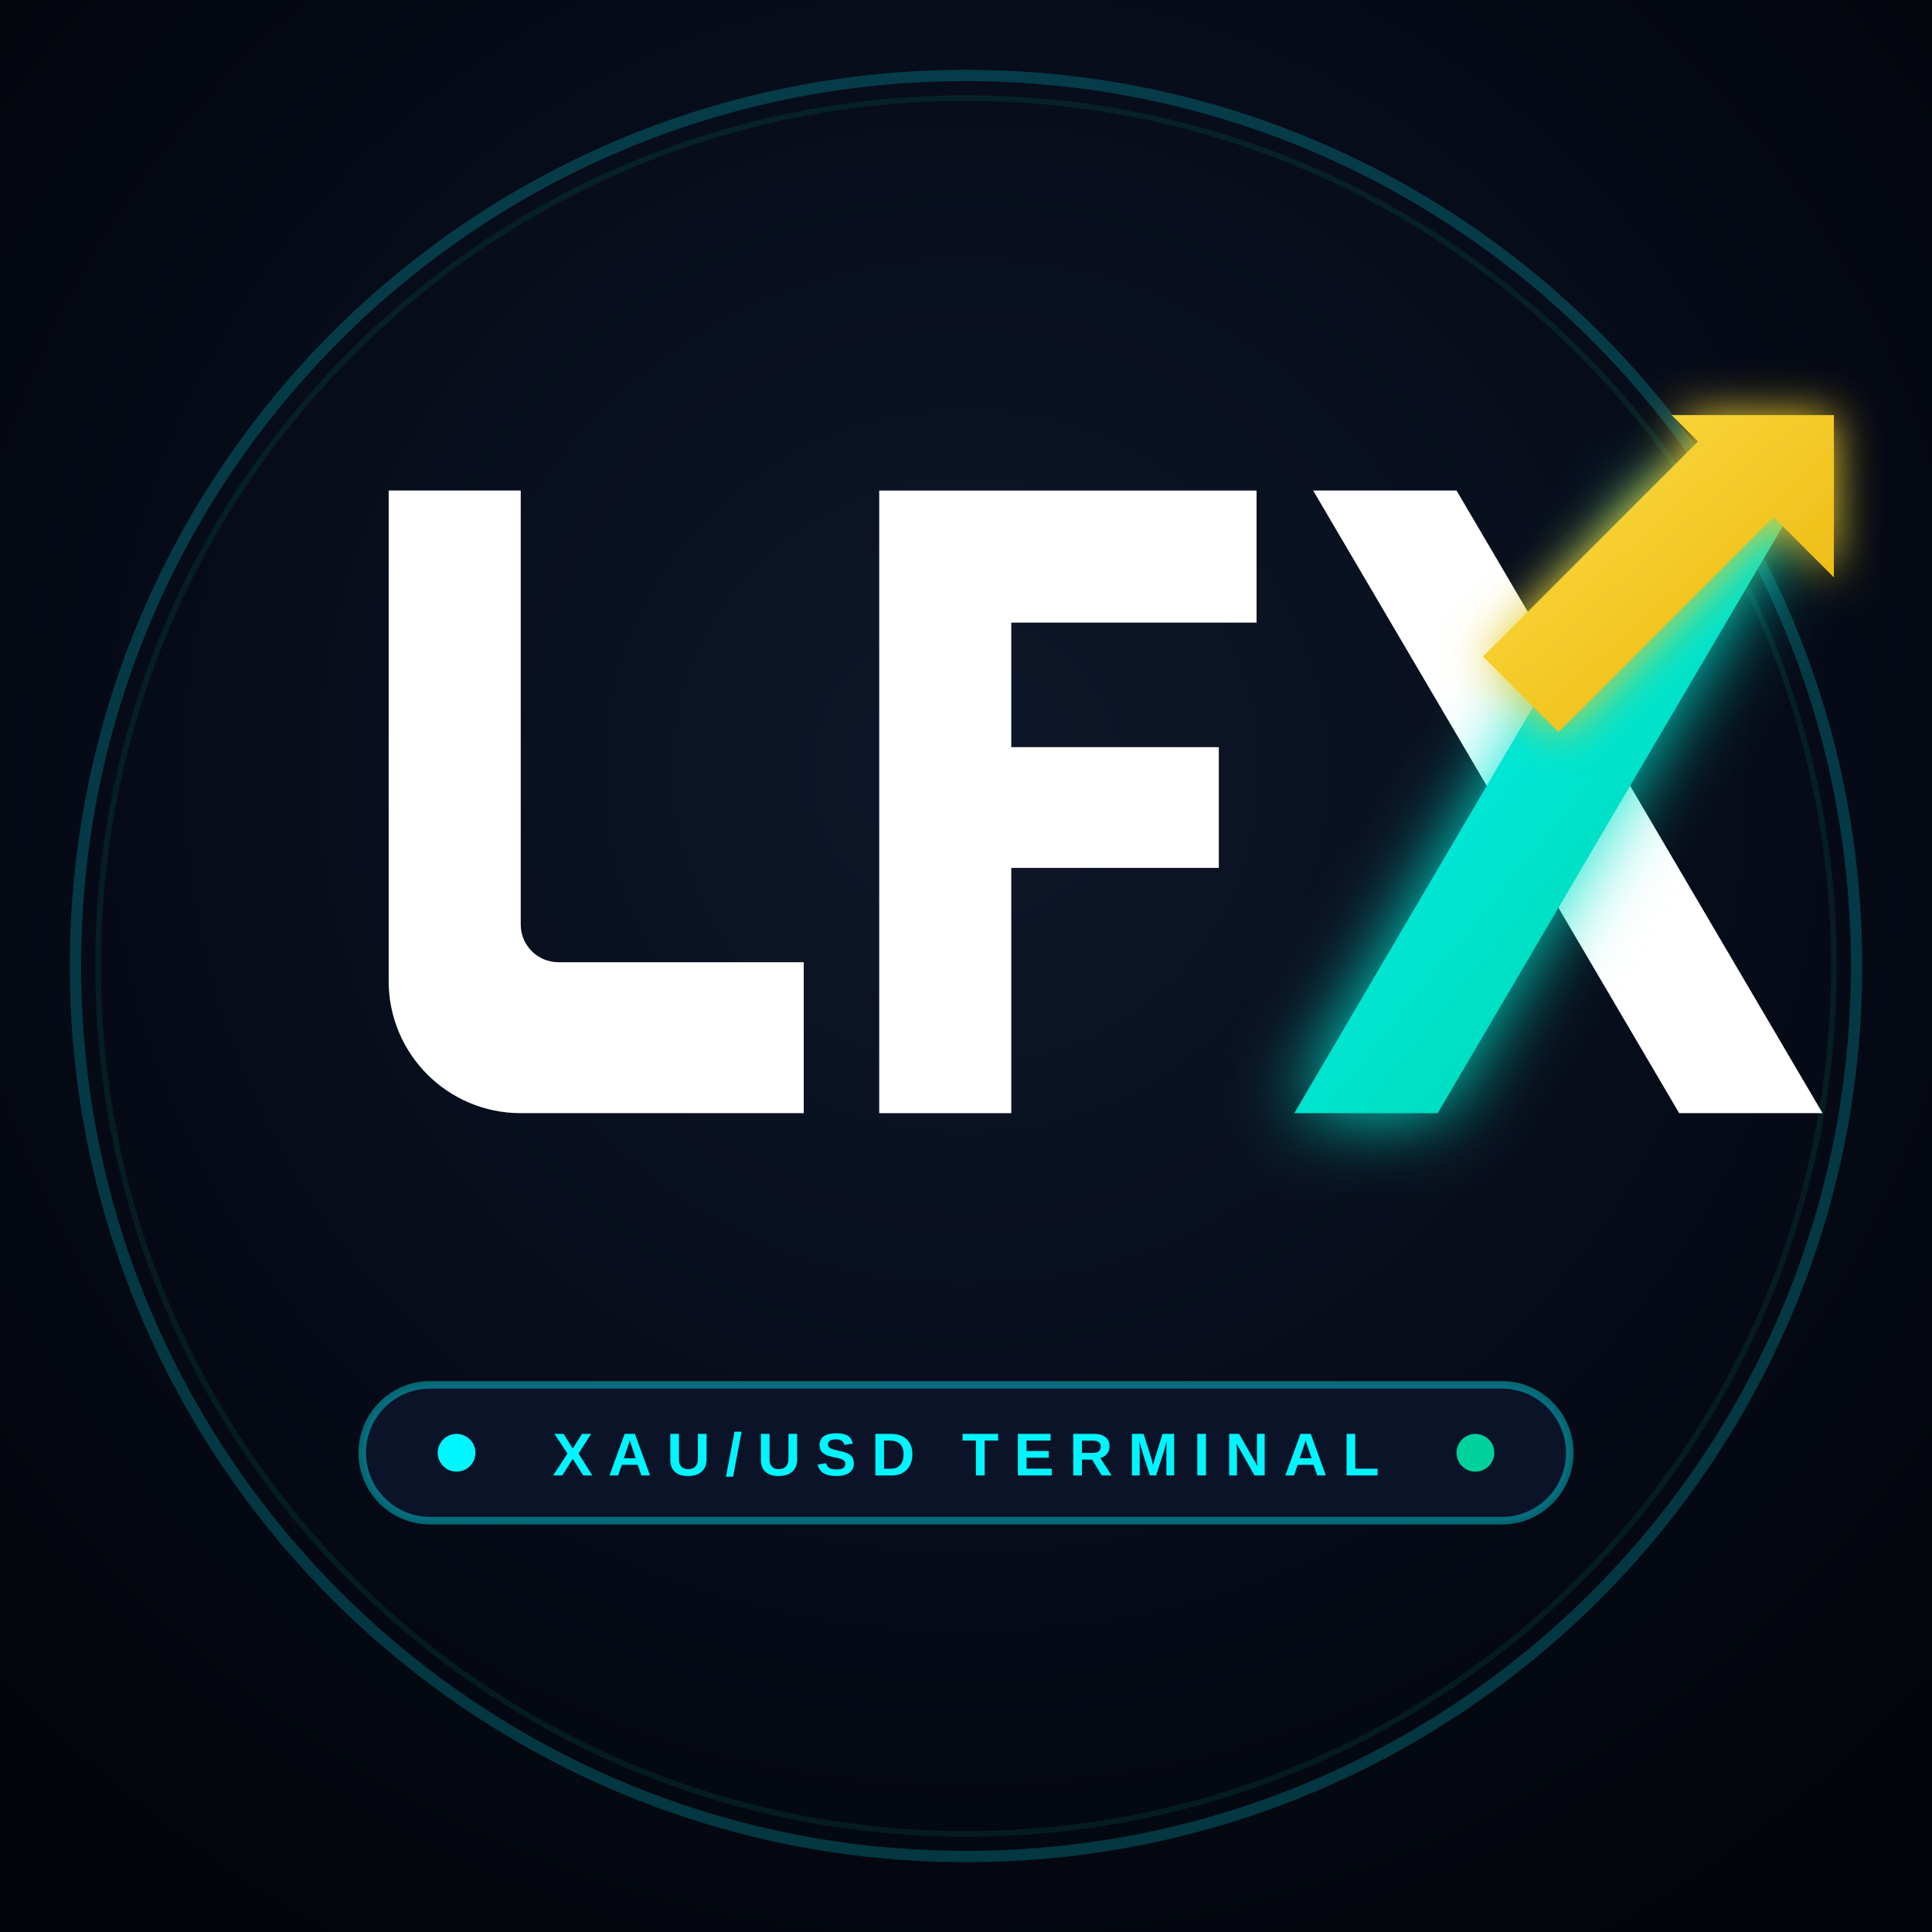
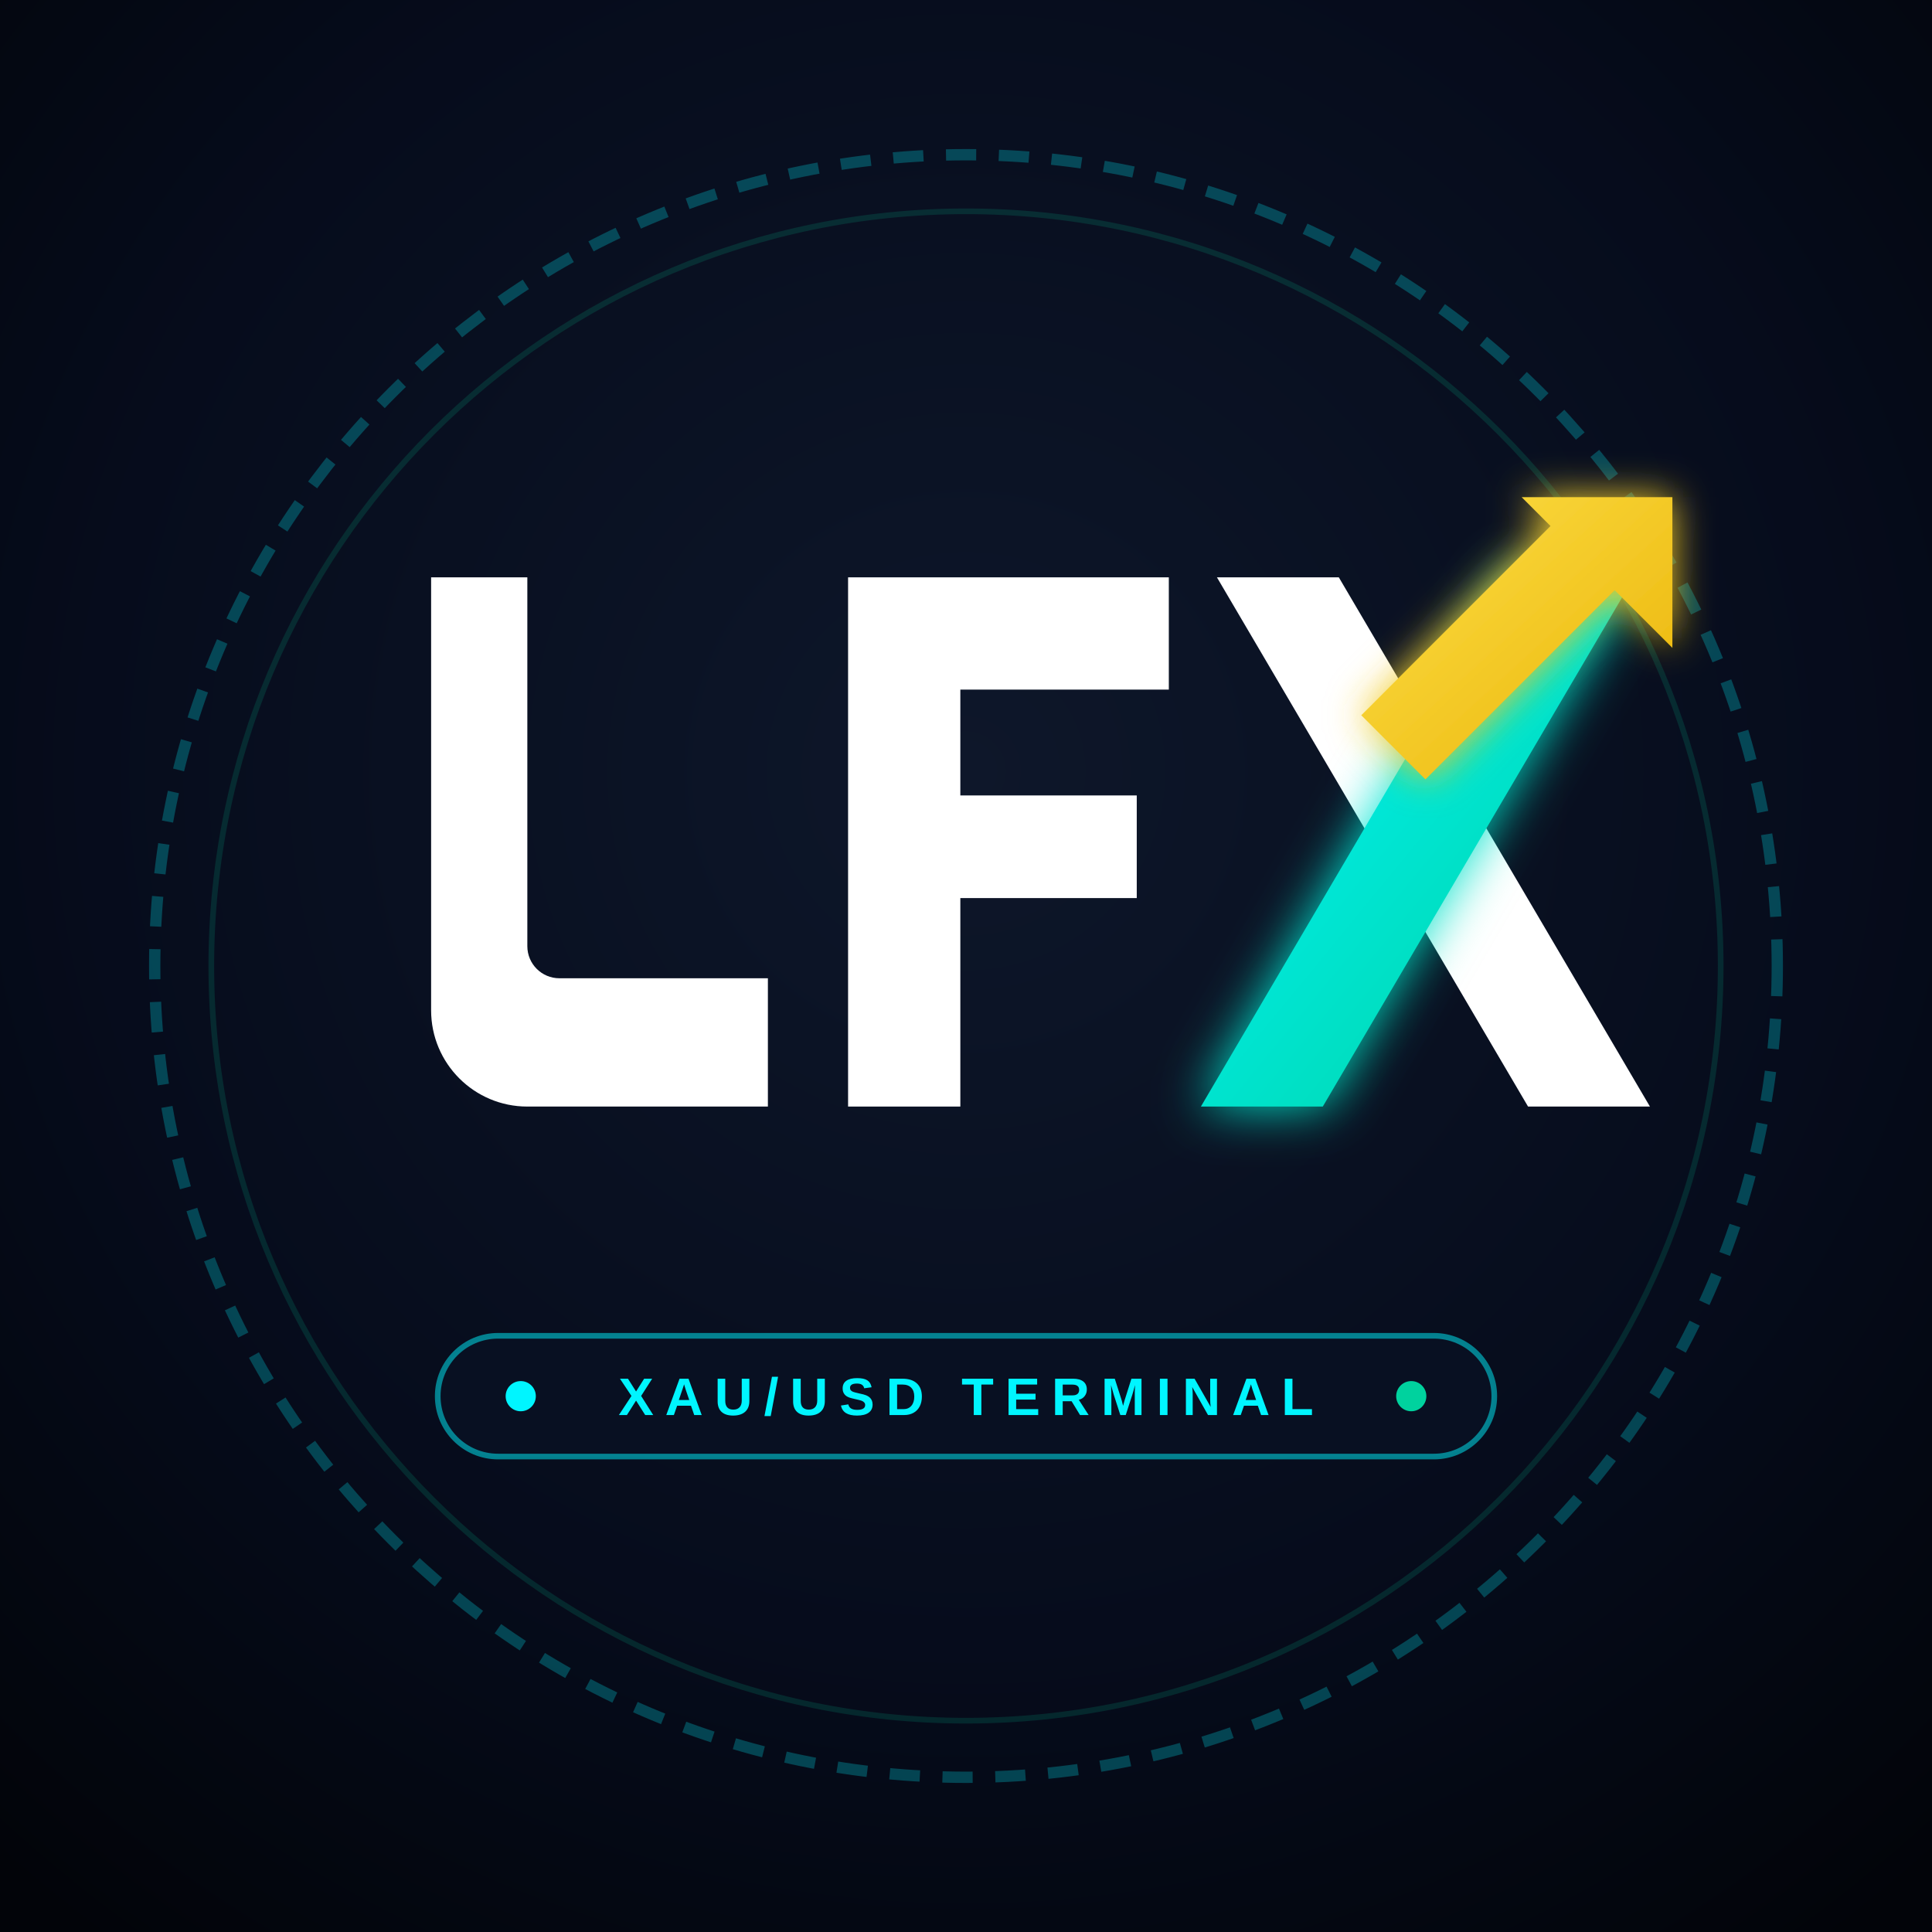
<svg xmlns="http://www.w3.org/2000/svg" viewBox="0 0 512 512" width="512" height="512">
  <defs>
-     <radialGradient id="bgGrad" cx="50%" cy="40%" r="70%">
+     <radialGradient id="bgGrad" cx="50%" cy="40%" r="75%">
      <stop offset="0%" stop-color="#0e172a" />
-       <stop offset="60%" stop-color="#060b18" />
+       <stop offset="60%" stop-color="#060c1c" />
      <stop offset="100%" stop-color="#020409" />
    </radialGradient>
    <linearGradient id="cyanGrad" x1="0%" y1="0%" x2="100%" y2="100%">
      <stop offset="0%" stop-color="#00F5FF" />
      <stop offset="100%" stop-color="#00D29E" />
    </linearGradient>
    <linearGradient id="goldGrad" x1="0%" y1="0%" x2="100%" y2="100%">
      <stop offset="0%" stop-color="#FDE047" />
      <stop offset="100%" stop-color="#EAB308" />
    </linearGradient>
-     <filter id="cyanGlow" x="-30%" y="-30%" width="160%" height="160%">
-       <feGaussianBlur stdDeviation="10" result="blur" />
+     <filter id="cyanGlow" x="-20%" y="-20%" width="140%" height="140%">
+       <feGaussianBlur stdDeviation="8" result="blur" />
      <feComposite in="SourceGraphic" in2="blur" operator="over" />
    </filter>
-     <filter id="goldGlow" x="-30%" y="-30%" width="160%" height="160%">
+     <filter id="goldGlow" x="-20%" y="-20%" width="140%" height="140%">
      <feGaussianBlur stdDeviation="6" result="blur" />
      <feComposite in="SourceGraphic" in2="blur" operator="over" />
    </filter>
  </defs>
  <rect width="512" height="512" fill="url(#bgGrad)" />
-   <circle cx="256" cy="256" r="236" fill="none" stroke="#00F5FF" stroke-opacity="0.2" stroke-width="3" />
-   <circle cx="256" cy="256" r="230" fill="none" stroke="#00D29E" stroke-opacity="0.1" stroke-width="1.5" />
-   <g transform="translate(18, 50)">
-     <path d="M 85 80               L 85 210               A 35 35 0 0 0 120 245               L 195 245               L 195 205               L 130 205               A 10 10 0 0 1 120 195               L 120 80               Z" fill="#FFFFFF" />
+   <circle cx="256" cy="256" r="215" fill="none" stroke="#00F5FF" stroke-opacity="0.25" stroke-width="3" stroke-dasharray="8 6" />
+   <circle cx="256" cy="256" r="200" fill="none" stroke="#00D29E" stroke-opacity="0.15" stroke-width="1.5" />
+   <g transform="translate(42, 85) scale(0.85)">
+     <path d="M 85 80               L 85 215               A 30 30 0 0 0 115 245               L 190 245               L 190 205               L 125 205               A 10 10 0 0 1 115 195               L 115 80               Z" fill="#FFFFFF" />
    <path d="M 215 80               L 315 80               L 315 115               L 250 115               L 250 148               L 305 148               L 305 180               L 250 180               L 250 245               L 215 245               Z" fill="#FFFFFF" />
    <path d="M 330 80               L 368 80               L 465 245               L 427 245               Z" fill="#FFFFFF" />
    <path d="M 460 80               L 422 80               L 325 245               L 363 245               Z" fill="url(#cyanGrad)" filter="url(#cyanGlow)" />
-     <path d="M 425 60               L 468 60               L 468 103               L 452 87               L 395 144               L 375 124               L 432 67               Z" fill="url(#goldGrad)" filter="url(#goldGlow)" />
+     <path d="M 425 55               L 472 55               L 472 102               L 454 84               L 395 143               L 375 123               L 434 64               Z" fill="url(#goldGrad)" filter="url(#goldGlow)" />
  </g>
-   <g transform="translate(256, 385)">
-     <rect x="-160" y="-18" width="320" height="36" rx="18" fill="#0b1329" stroke="#00F5FF" stroke-opacity="0.4" stroke-width="2" />
-     <circle cx="-135" cy="0" r="5" fill="#00F5FF" />
-     <text x="0" y="6" text-anchor="middle" font-family="Arial, Helvetica, sans-serif" font-size="16" font-weight="900" letter-spacing="4" fill="#00F5FF">XAU/USD TERMINAL</text>
-     <circle cx="135" cy="0" r="5" fill="#00D29E" />
+   <g transform="translate(256, 370)">
+     <rect x="-140" y="-16" width="280" height="32" rx="16" fill="#081022" stroke="#00F5FF" stroke-opacity="0.5" stroke-width="1.5" />
+     <circle cx="-118" cy="0" r="4" fill="#00F5FF" />
+     <text x="0" y="5" text-anchor="middle" font-family="Arial, Helvetica, sans-serif" font-size="14" font-weight="900" letter-spacing="3" fill="#00F5FF">XAU/USD TERMINAL</text>
+     <circle cx="118" cy="0" r="4" fill="#00D29E" />
  </g>
</svg>
